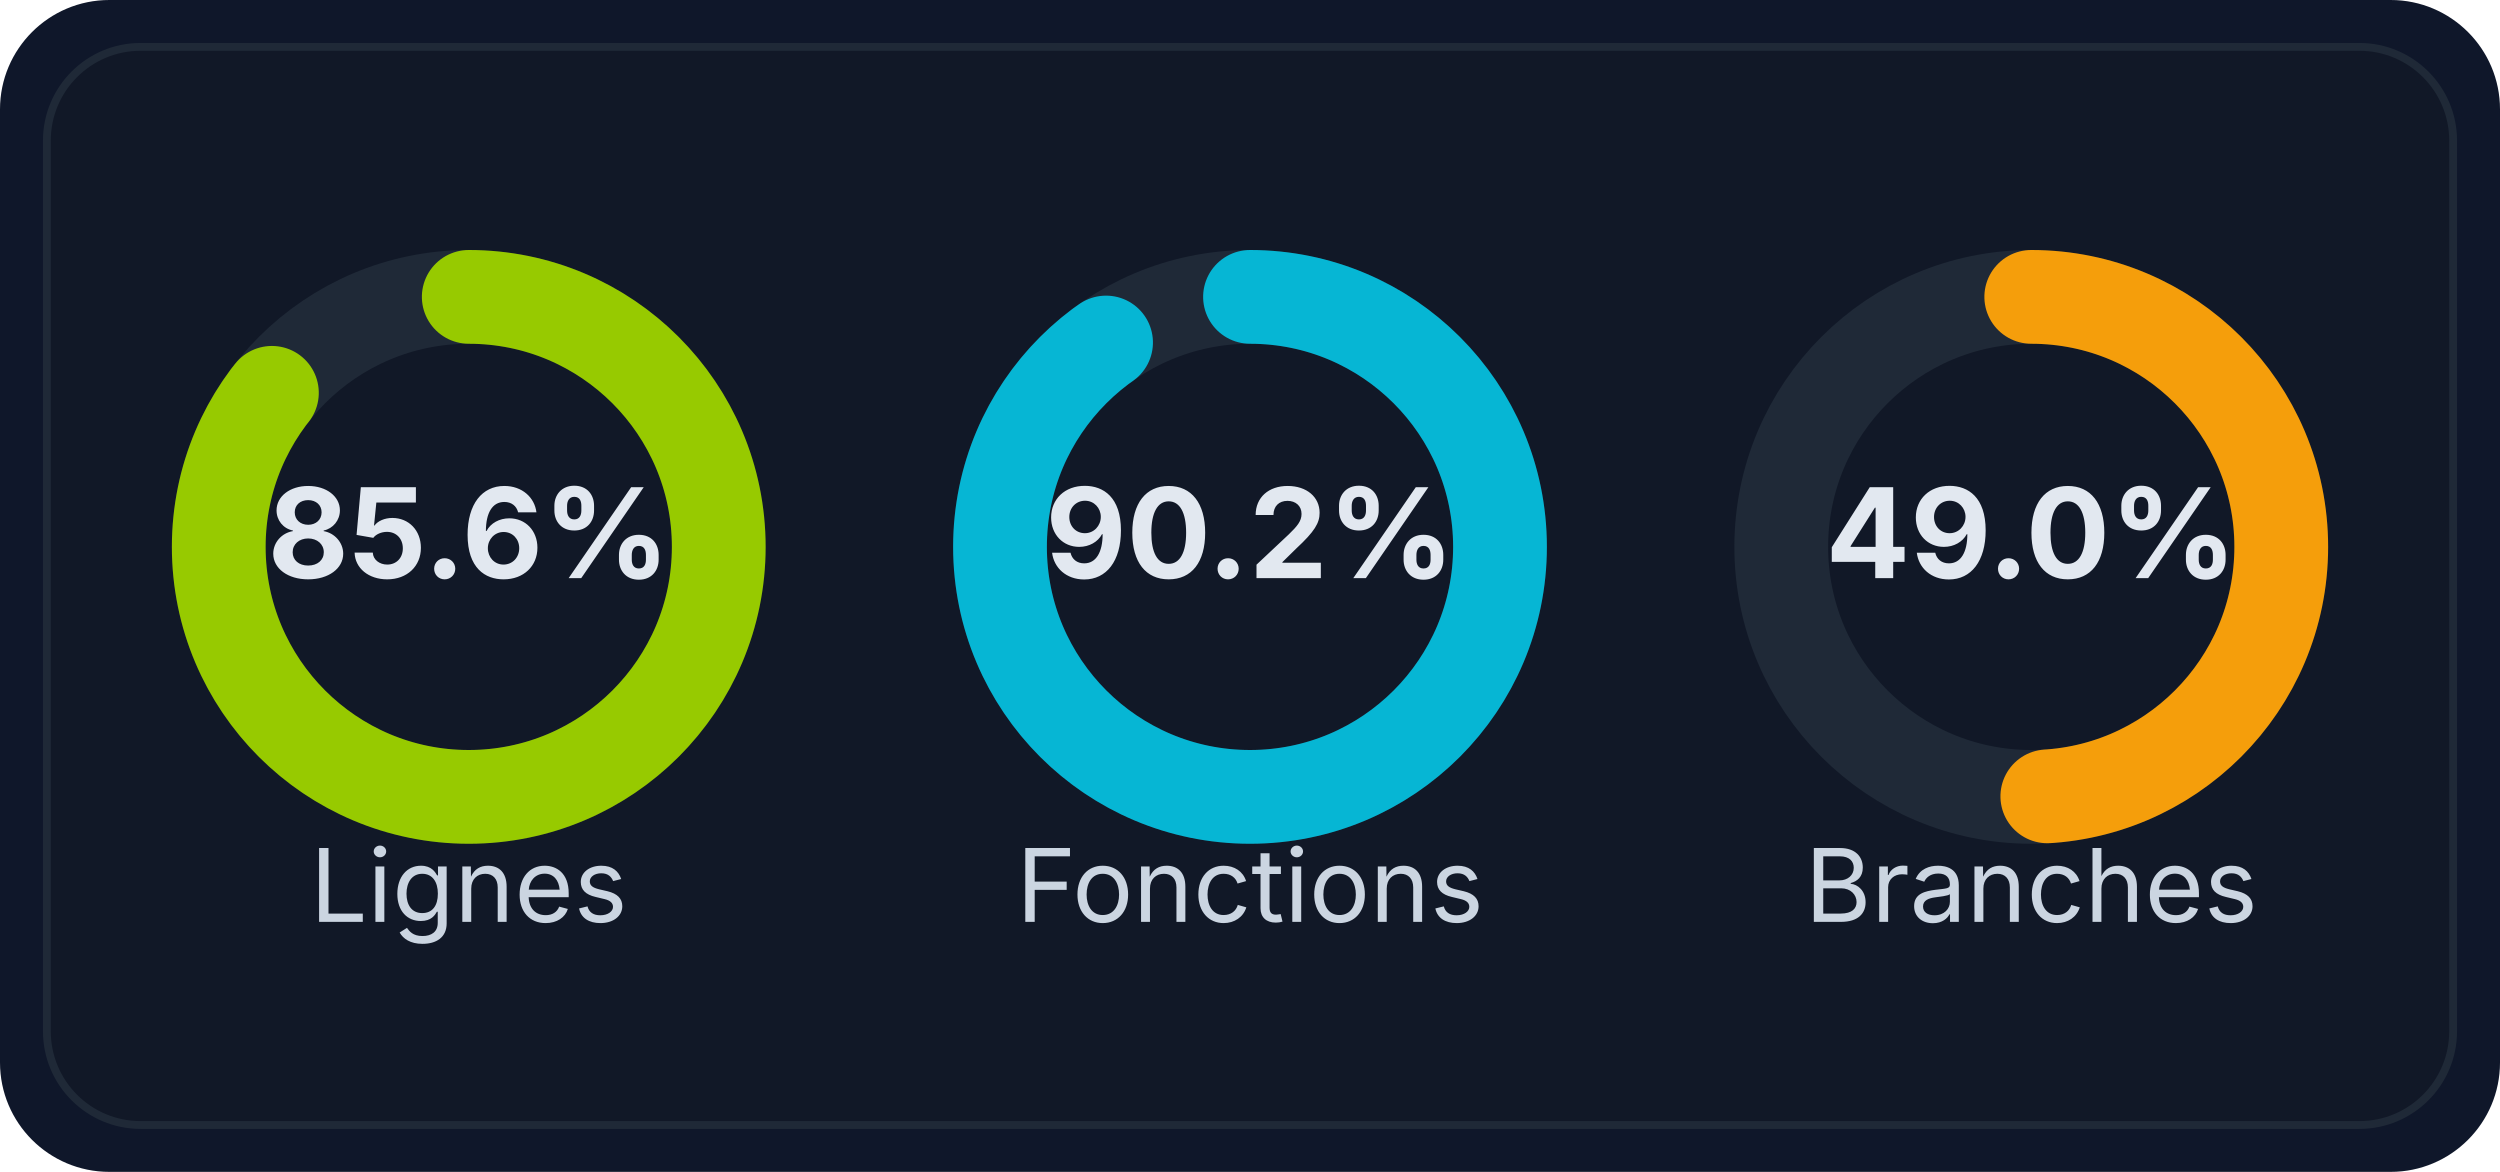
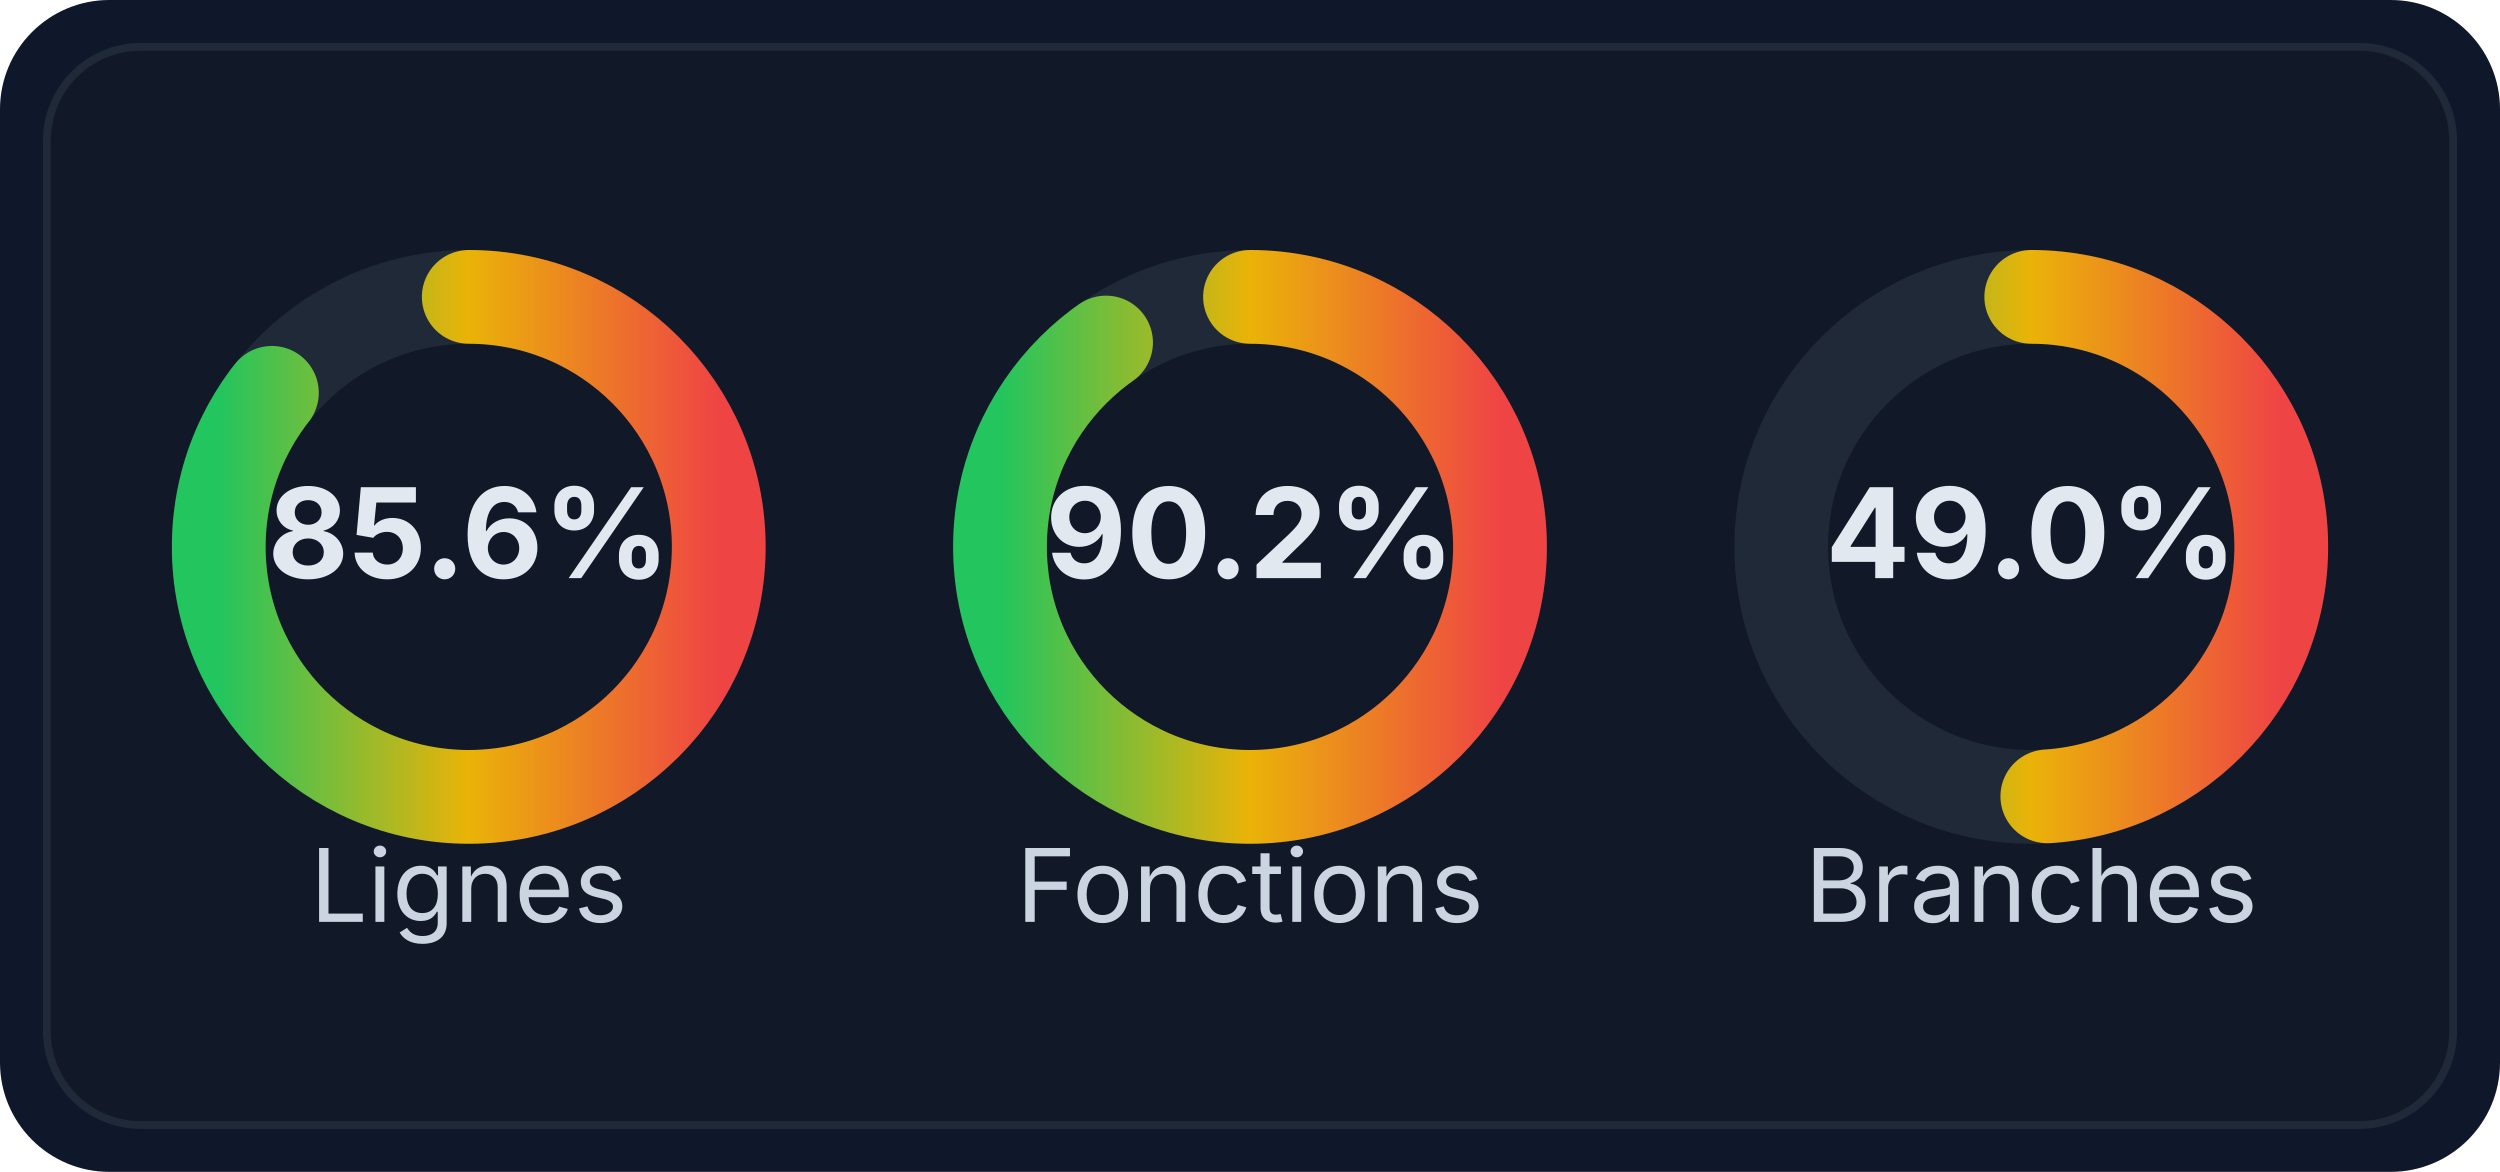
<svg xmlns="http://www.w3.org/2000/svg" viewBox="0 0 320 150" role="img" aria-label="Worker coverage snapshot">
  <style>
    .bg { fill: #0f172a; }
    .card { fill: #111827; stroke: #1f2937; stroke-width: 1; }
    .track { fill: none; stroke: #1f2937; stroke-width: 12; }
    .arc { fill: none; stroke-width: 12; stroke-linecap: round; }
    .label { fill: #cbd5e1; font-family: "Inter", "Segoe UI", sans-serif; font-size: 13px; text-anchor: middle; }
    .value { fill: #e2e8f0; font-family: "Inter", "Segoe UI", sans-serif; font-size: 16px; font-weight: 700; text-anchor: middle; }
  </style>
+   <defs>
+     <linearGradient id="grad-line" x1="0%" y1="0%" x2="0%" y2="100%">
+       <stop offset="0%" stop-color="#22c55e" />
+       <stop offset="50%" stop-color="#eab308" />
+       <stop offset="100%" stop-color="#ef4444" />
+     </linearGradient>
+     <linearGradient id="grad-func" x1="0%" y1="0%" x2="0%" y2="100%">
+       <stop offset="0%" stop-color="#22c55e" />
+       <stop offset="50%" stop-color="#eab308" />
+       <stop offset="100%" stop-color="#ef4444" />
+     </linearGradient>
+     <linearGradient id="grad-branch" x1="0%" y1="0%" x2="0%" y2="100%">
+       <stop offset="0%" stop-color="#22c55e" />
+       <stop offset="50%" stop-color="#eab308" />
+       <stop offset="100%" stop-color="#ef4444" />
+     </linearGradient>
+   </defs>
  <rect class="bg" x="0" y="0" width="320" height="150" rx="14" />
  <rect class="card" x="6" y="6" width="308" height="138" rx="12" />
  <circle class="track" cx="60" cy="70" r="32" />
-   <circle class="arc" cx="60" cy="70" r="32" stroke="#97CA00" stroke-dasharray="201.06" stroke-dashoffset="29.00" transform="rotate(-90 60 70)" />
+   <circle class="arc" cx="60" cy="70" r="32" stroke="url(#grad-line)" stroke-dasharray="201.06" stroke-dashoffset="29.00" transform="rotate(-90 60 70)" />
  <text class="value" x="60" y="74">85.6%</text>
  <text class="label" x="60" y="118">Lignes</text>
  <circle class="track" cx="160" cy="70" r="32" />
-   <circle class="arc" cx="160" cy="70" r="32" stroke="#06b6d4" stroke-dasharray="201.06" stroke-dashoffset="19.62" transform="rotate(-90 160 70)" />
+   <circle class="arc" cx="160" cy="70" r="32" stroke="url(#grad-func)" stroke-dasharray="201.06" stroke-dashoffset="19.62" transform="rotate(-90 160 70)" />
  <text class="value" x="160" y="74">90.2%</text>
  <text class="label" x="160" y="118">Fonctions</text>
  <circle class="track" cx="260" cy="70" r="32" />
-   <circle class="arc" cx="260" cy="70" r="32" stroke="#f59e0b" stroke-dasharray="201.06" stroke-dashoffset="102.58" transform="rotate(-90 260 70)" />
+   <circle class="arc" cx="260" cy="70" r="32" stroke="url(#grad-branch)" stroke-dasharray="201.06" stroke-dashoffset="102.58" transform="rotate(-90 260 70)" />
  <text class="value" x="260" y="74">49.0%</text>
  <text class="label" x="260" y="118">Branches</text>
</svg>
